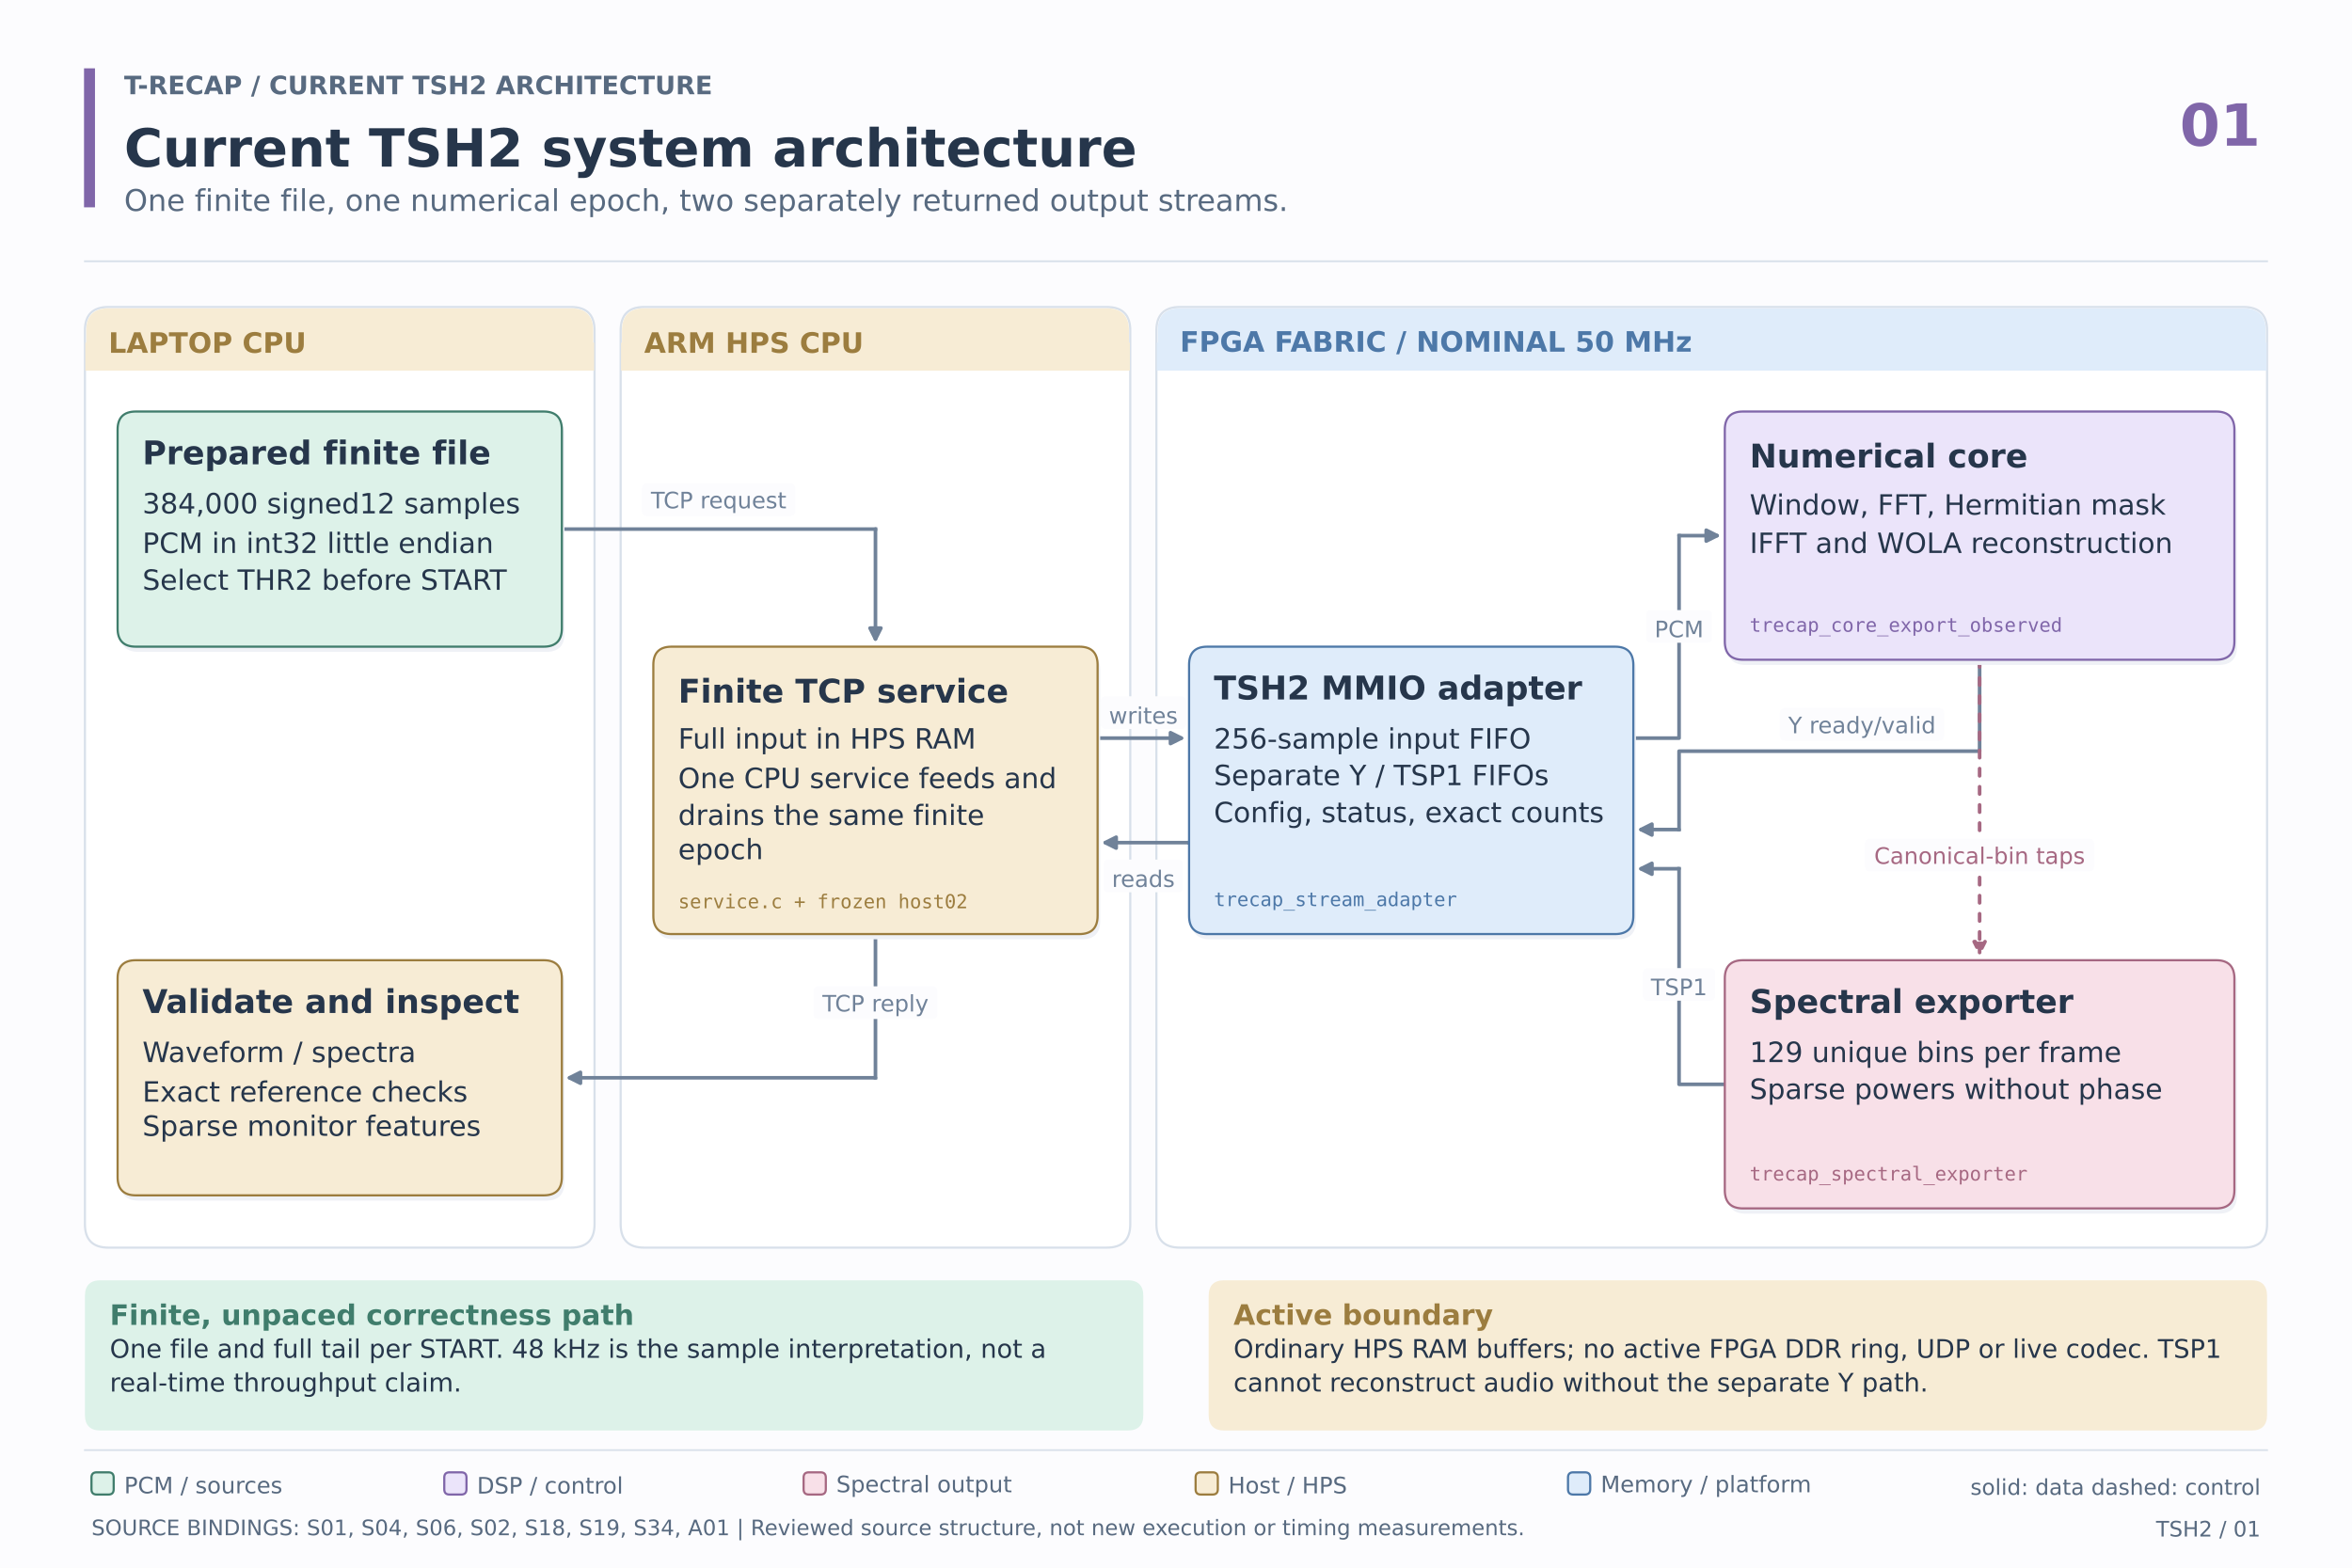
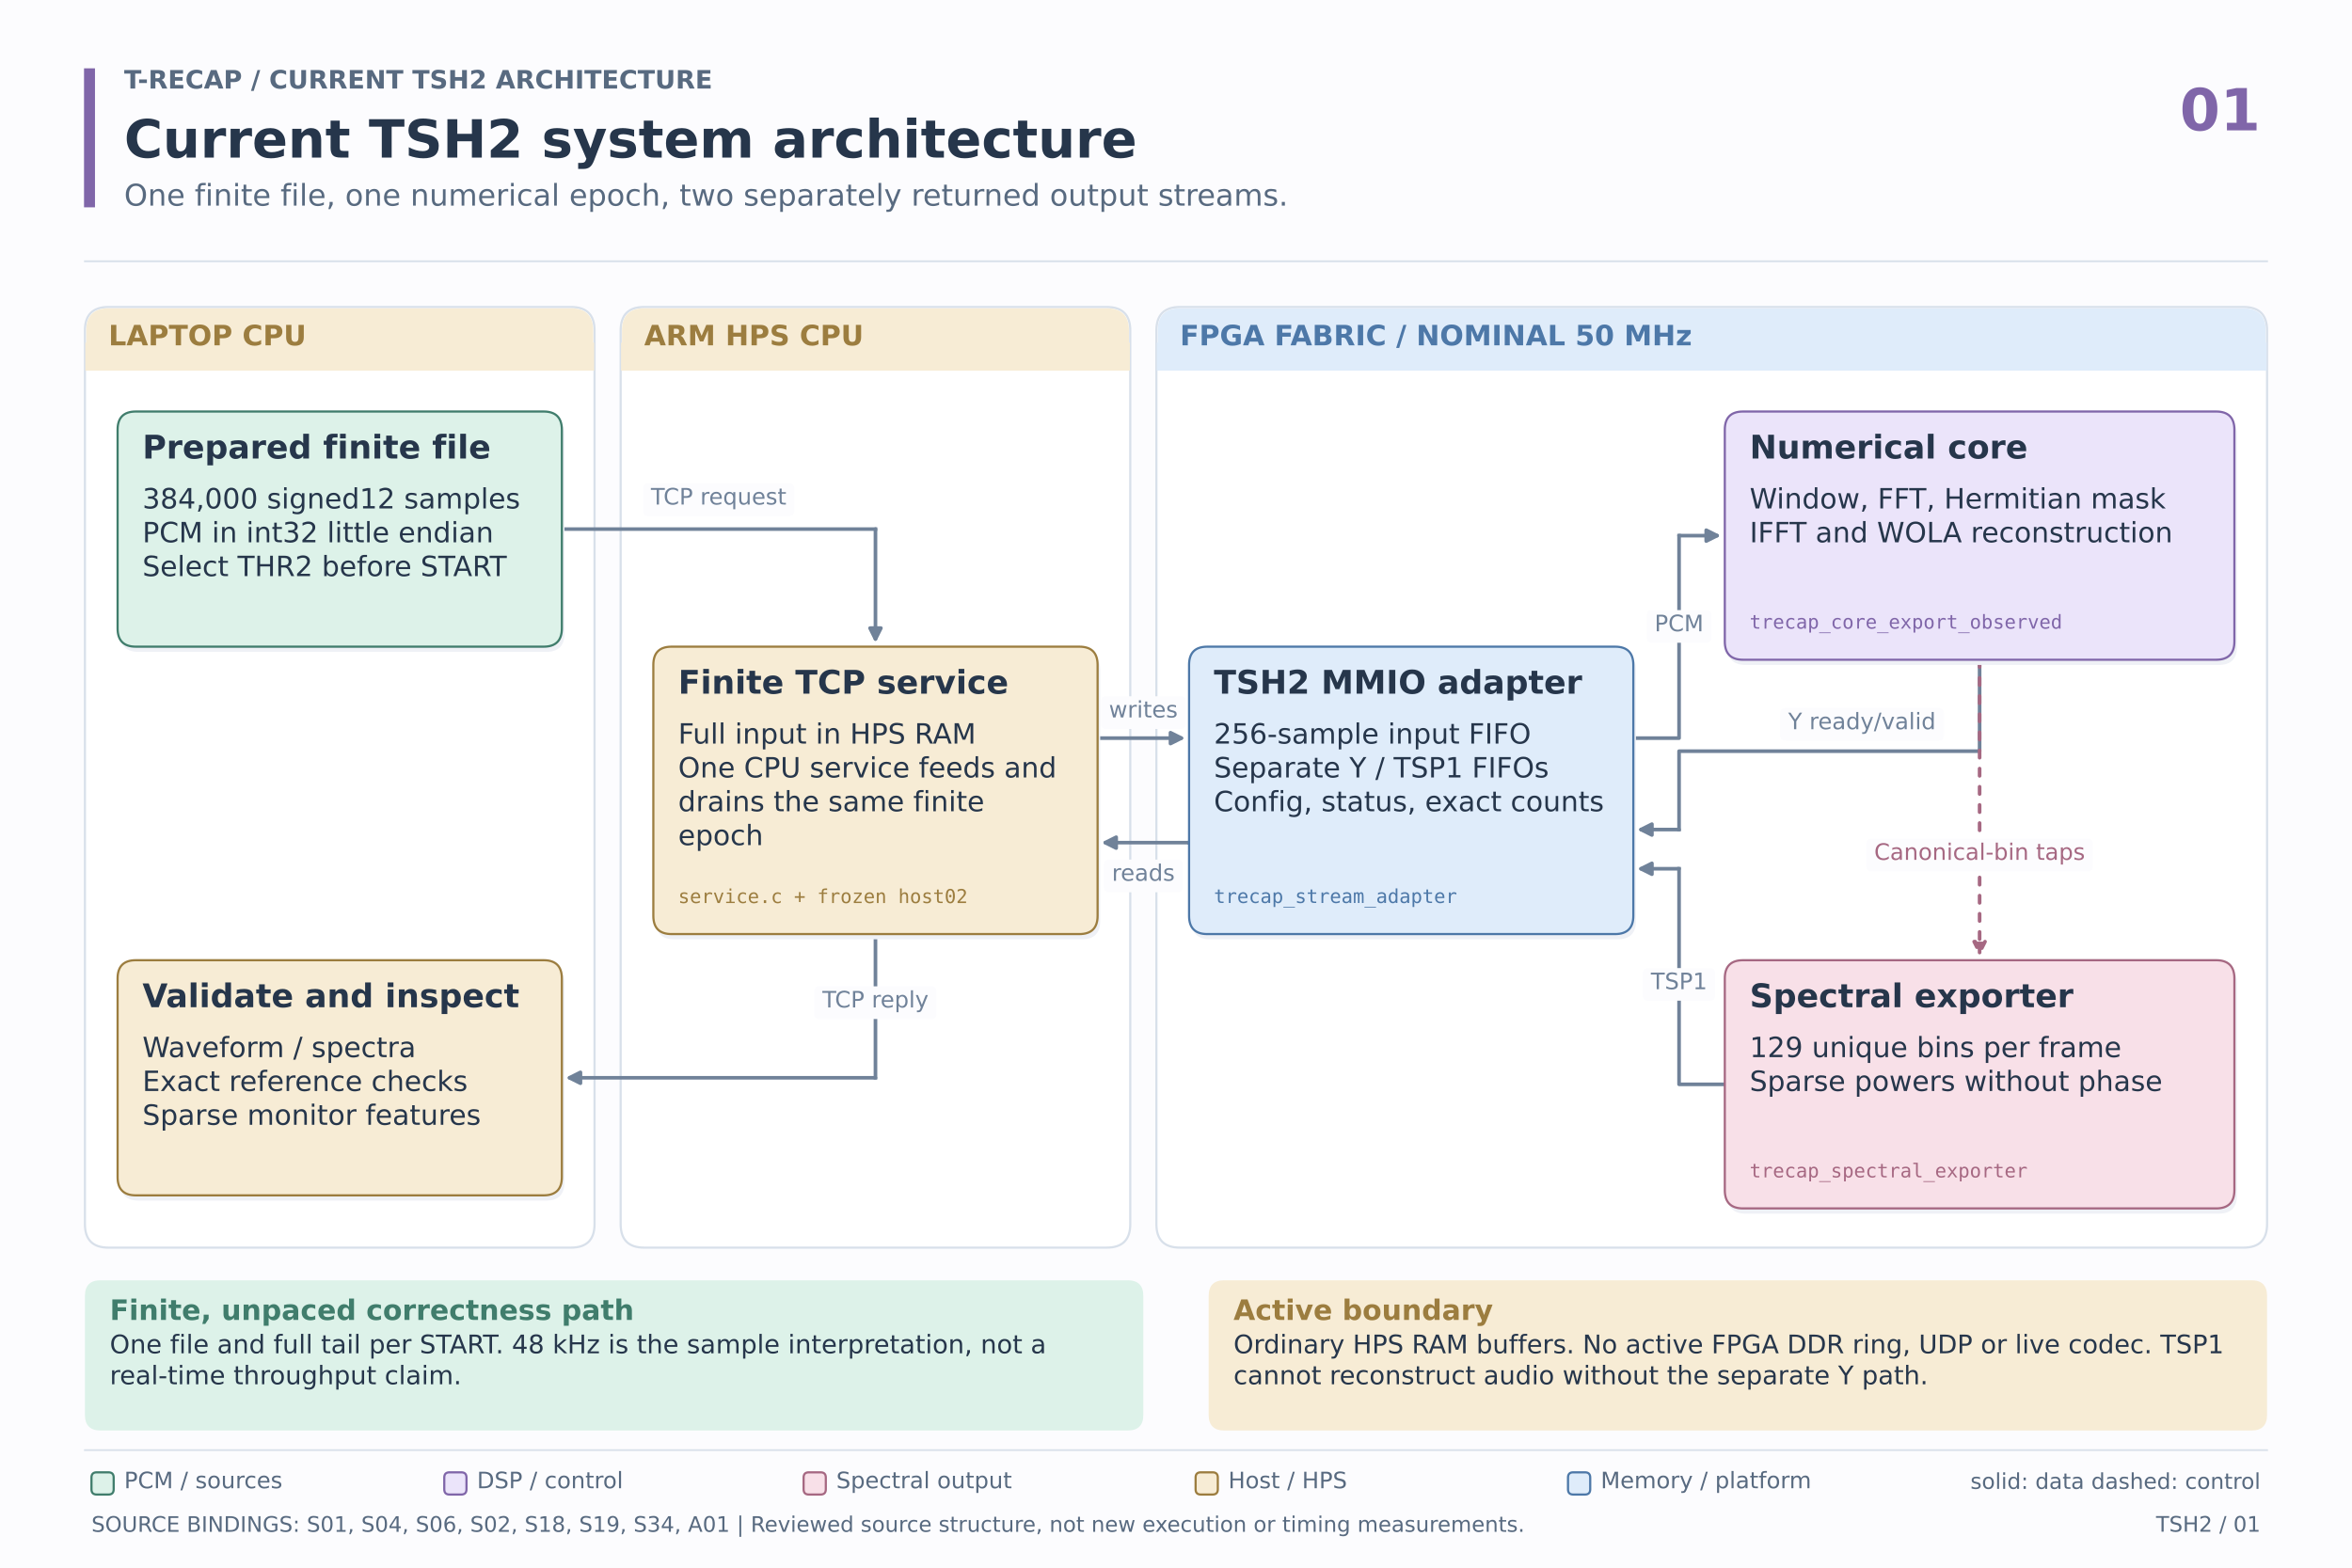
<svg xmlns="http://www.w3.org/2000/svg" width="1296pt" height="864pt" viewBox="0 0 1296 864" version="1.1">
  <defs>
    <style type="text/css">*{stroke-linejoin: round; stroke-linecap: butt}</style>
  </defs>
  <g id="figure_1">
    <g id="patch_1">
      <path d="M 0 864 L 1296 864 L 1296 0 L 0 0 z " style="fill: #fcfcfe" />
    </g>
    <g id="axes_1">
      <g id="patch_2">
        <path d="M 0 0 L 1296 0 L 1296 864 L 0 864 z " clip-path="url(#p8a27c2ca8c)" style="fill: #fcfcfe; stroke: #fcfcfe; stroke-linejoin: miter" />
      </g>
      <g id="patch_3">
        <path d="M 59.76 169.2 L 314.64 169.2 Q 327.6 169.2 327.6 182.16 L 327.6 674.64 Q 327.6 687.6 314.64 687.6 L 59.76 687.6 Q 46.8 687.6 46.8 674.64 L 46.8 182.16 Q 46.8 169.2 59.76 169.2 z " clip-path="url(#p8a27c2ca8c)" style="fill: #ffffff; stroke: #d8e0ea; stroke-width: 1.2; stroke-linejoin: miter" />
      </g>
      <g id="patch_4">
        <path d="M 354.96 169.2 L 609.84 169.2 Q 622.8 169.2 622.8 182.16 L 622.8 674.64 Q 622.8 687.6 609.84 687.6 L 354.96 687.6 Q 342 687.6 342 674.64 L 342 182.16 Q 342 169.2 354.96 169.2 z " clip-path="url(#p8a27c2ca8c)" style="fill: #ffffff; stroke: #d8e0ea; stroke-width: 1.2; stroke-linejoin: miter" />
      </g>
      <g id="patch_5">
        <path d="M 650.16 169.2 L 1236.24 169.2 Q 1249.2 169.2 1249.2 182.16 L 1249.2 674.64 Q 1249.2 687.6 1236.24 687.6 L 650.16 687.6 Q 637.2 687.6 637.2 674.64 L 637.2 182.16 Q 637.2 169.2 650.16 169.2 z " clip-path="url(#p8a27c2ca8c)" style="fill: #ffffff; stroke: #d8e0ea; stroke-width: 1.2; stroke-linejoin: miter" />
      </g>
      <g id="patch_6">
        <path d="M 59.76 169.92 L 314.64 169.92 Q 326.88 169.92 326.88 182.16 L 326.88 191.52 Q 326.88 203.76 314.64 203.76 L 59.76 203.76 Q 47.52 203.76 47.52 191.52 L 47.52 182.16 Q 47.52 169.92 59.76 169.92 z " clip-path="url(#p8a27c2ca8c)" style="fill: #f7ecd5" />
      </g>
      <g id="patch_7">
        <path d="M 354.96 169.92 L 609.84 169.92 Q 622.08 169.92 622.08 182.16 L 622.08 191.52 Q 622.08 203.76 609.84 203.76 L 354.96 203.76 Q 342.72 203.76 342.72 191.52 L 342.72 182.16 Q 342.72 169.92 354.96 169.92 z " clip-path="url(#p8a27c2ca8c)" style="fill: #f7ecd5" />
      </g>
      <g id="patch_8">
        <path d="M 650.16 169.92 L 1236.24 169.92 Q 1248.48 169.92 1248.48 182.16 L 1248.48 191.52 Q 1248.48 203.76 1236.24 203.76 L 650.16 203.76 Q 637.92 203.76 637.92 191.52 L 637.92 182.16 Q 637.92 169.92 650.16 169.92 z " clip-path="url(#p8a27c2ca8c)" style="fill: #dfecfa" />
      </g>
      <g id="patch_9">
        <path d="M 47.52 189.36 L 326.88 189.36 L 326.88 203.76 L 47.52 203.76 z " clip-path="url(#p8a27c2ca8c)" style="fill: #f7ecd5; stroke: #f7ecd5; stroke-linejoin: miter" />
      </g>
      <g id="patch_10">
        <path d="M 342.72 189.36 L 622.08 189.36 L 622.08 203.76 L 342.72 203.76 z " clip-path="url(#p8a27c2ca8c)" style="fill: #f7ecd5; stroke: #f7ecd5; stroke-linejoin: miter" />
      </g>
      <g id="patch_11">
        <path d="M 637.92 189.36 L 1248.48 189.36 L 1248.48 203.76 L 637.92 203.76 z " clip-path="url(#p8a27c2ca8c)" style="fill: #dfecfa; stroke: #dfecfa; stroke-linejoin: miter" />
      </g>
      <g id="patch_12">
        <path d="M 46.8 38.16 L 51.84 38.16 L 51.84 113.76 L 46.8 113.76 z " clip-path="url(#p8a27c2ca8c)" style="fill: #8066a9; stroke: #8066a9; stroke-linejoin: miter" />
      </g>
      <g id="line2d_1">
        <path d="M 309.6 291.6 L 482.4 291.6 " clip-path="url(#p8a27c2ca8c)" style="fill: none; stroke: #708299; stroke-width: 2; stroke-linecap: square" />
      </g>
      <g id="patch_13">
        <path d="M 482.4 291.6 Q 482.4 323.001 482.4 352.167 " clip-path="url(#p8a27c2ca8c)" style="fill: none; stroke: #708299; stroke-width: 2; stroke-linecap: round" />
        <path d="M 485.4 346.167 L 482.4 352.167 L 479.4 346.167 z " clip-path="url(#p8a27c2ca8c)" style="fill: #708299; stroke: #708299; stroke-width: 2; stroke-linecap: round" />
      </g>
      <g id="line2d_2">
        <path d="M 482.4 514.8 L 482.4 594 " clip-path="url(#p8a27c2ca8c)" style="fill: none; stroke: #708299; stroke-width: 2; stroke-linecap: square" />
      </g>
      <g id="patch_14">
        <path d="M 482.4 594 Q 397.001 594 313.837 594 " clip-path="url(#p8a27c2ca8c)" style="fill: none; stroke: #708299; stroke-width: 2; stroke-linecap: round" />
        <path d="M 319.837 597 L 313.837 594 L 319.837 591 z " clip-path="url(#p8a27c2ca8c)" style="fill: #708299; stroke: #708299; stroke-width: 2; stroke-linecap: round" />
      </g>
      <g id="line2d_3">
        <path d="M 604.8 406.8 " clip-path="url(#p8a27c2ca8c)" style="fill: none; stroke: #708299; stroke-width: 2; stroke-linecap: square" />
      </g>
      <g id="patch_15">
        <path d="M 604.8 406.8 Q 628.999 406.8 650.961 406.8 " clip-path="url(#p8a27c2ca8c)" style="fill: none; stroke: #708299; stroke-width: 2; stroke-linecap: round" />
        <path d="M 644.961 403.8 L 650.961 406.8 L 644.961 409.8 z " clip-path="url(#p8a27c2ca8c)" style="fill: #708299; stroke: #708299; stroke-width: 2; stroke-linecap: round" />
      </g>
      <g id="line2d_4">
        <path d="M 655.2 464.4 " clip-path="url(#p8a27c2ca8c)" style="fill: none; stroke: #708299; stroke-width: 2; stroke-linecap: square" />
      </g>
      <g id="patch_16">
        <path d="M 655.2 464.4 Q 631.001 464.4 609.039 464.4 " clip-path="url(#p8a27c2ca8c)" style="fill: none; stroke: #708299; stroke-width: 2; stroke-linecap: round" />
        <path d="M 615.039 467.4 L 609.039 464.4 L 615.039 461.4 z " clip-path="url(#p8a27c2ca8c)" style="fill: #708299; stroke: #708299; stroke-width: 2; stroke-linecap: round" />
      </g>
      <g id="line2d_5">
        <path d="M 900 406.8 L 925.2 406.8 L 925.2 295.2 " clip-path="url(#p8a27c2ca8c)" style="fill: none; stroke: #708299; stroke-width: 2; stroke-linecap: square" />
      </g>
      <g id="patch_17">
        <path d="M 925.2 295.2 Q 936.799 295.2 946.161 295.2 " clip-path="url(#p8a27c2ca8c)" style="fill: none; stroke: #708299; stroke-width: 2; stroke-linecap: round" />
        <path d="M 940.161 292.2 L 946.161 295.2 L 940.161 298.2 z " clip-path="url(#p8a27c2ca8c)" style="fill: #708299; stroke: #708299; stroke-width: 2; stroke-linecap: round" />
      </g>
      <g id="line2d_6">
        <path d="M 1090.8 363.6 L 1090.8 414 L 925.2 414 L 925.2 457.2 " clip-path="url(#p8a27c2ca8c)" style="fill: none; stroke: #708299; stroke-width: 2; stroke-linecap: square" />
      </g>
      <g id="patch_18">
        <path d="M 925.2 457.2 Q 913.601 457.2 904.239 457.2 " clip-path="url(#p8a27c2ca8c)" style="fill: none; stroke: #708299; stroke-width: 2; stroke-linecap: round" />
        <path d="M 910.239 460.2 L 904.239 457.2 L 910.239 454.2 z " clip-path="url(#p8a27c2ca8c)" style="fill: #708299; stroke: #708299; stroke-width: 2; stroke-linecap: round" />
      </g>
      <g id="line2d_7">
        <path d="M 1090.8 363.6 " clip-path="url(#p8a27c2ca8c)" style="fill: none; stroke-dasharray: 4,6; stroke-dashoffset: 0; stroke: #a66882; stroke-width: 2" />
      </g>
      <g id="patch_19">
        <path d="M 1090.8 363.6 Q 1090.8 445.401 1090.8 524.965 " clip-path="url(#p8a27c2ca8c)" style="fill: none; stroke-dasharray: 4,6; stroke-dashoffset: 0; stroke: #a66882; stroke-width: 2; stroke-linecap: round" />
        <path d="M 1093.8 518.965 L 1090.8 524.965 L 1087.8 518.965 z " clip-path="url(#p8a27c2ca8c)" style="fill: #a66882; stroke-dasharray: 4,6; stroke-dashoffset: 0; stroke: #a66882; stroke-width: 2; stroke-linecap: round" />
      </g>
      <g id="line2d_8">
        <path d="M 950.4 597.6 L 925.2 597.6 L 925.2 478.8 " clip-path="url(#p8a27c2ca8c)" style="fill: none; stroke: #708299; stroke-width: 2; stroke-linecap: square" />
      </g>
      <g id="patch_20">
        <path d="M 925.2 478.8 Q 913.601 478.8 904.239 478.8 " clip-path="url(#p8a27c2ca8c)" style="fill: none; stroke: #708299; stroke-width: 2; stroke-linecap: round" />
        <path d="M 910.239 481.8 L 904.239 478.8 L 910.239 475.8 z " clip-path="url(#p8a27c2ca8c)" style="fill: #708299; stroke: #708299; stroke-width: 2; stroke-linecap: round" />
      </g>
      <g id="line2d_9">
        <path d="M 46.8 144 L 1249.2 144 " clip-path="url(#p8a27c2ca8c)" style="fill: none; stroke: #d8e0ea; stroke-linecap: square" />
      </g>
      <g id="patch_21">
        <path d="M 76.32 229.68 L 300.96 229.68 Q 311.04 229.68 311.04 239.76 L 311.04 349.2 Q 311.04 359.28 300.96 359.28 L 76.32 359.28 Q 66.24 359.28 66.24 349.2 L 66.24 239.76 Q 66.24 229.68 76.32 229.68 z " clip-path="url(#p8a27c2ca8c)" style="fill: #eff1f6" />
      </g>
      <g id="patch_22">
        <path d="M 76.32 532.08 L 300.96 532.08 Q 311.04 532.08 311.04 542.16 L 311.04 651.6 Q 311.04 661.68 300.96 661.68 L 76.32 661.68 Q 66.24 661.68 66.24 651.6 L 66.24 542.16 Q 66.24 532.08 76.32 532.08 z " clip-path="url(#p8a27c2ca8c)" style="fill: #eff1f6" />
      </g>
      <g id="patch_23">
        <path d="M 371.52 359.28 L 596.16 359.28 Q 606.24 359.28 606.24 369.36 L 606.24 507.6 Q 606.24 517.68 596.16 517.68 L 371.52 517.68 Q 361.44 517.68 361.44 507.6 L 361.44 369.36 Q 361.44 359.28 371.52 359.28 z " clip-path="url(#p8a27c2ca8c)" style="fill: #eff1f6" />
      </g>
      <g id="patch_24">
        <path d="M 666.72 359.28 L 891.36 359.28 Q 901.44 359.28 901.44 369.36 L 901.44 507.6 Q 901.44 517.68 891.36 517.68 L 666.72 517.68 Q 656.64 517.68 656.64 507.6 L 656.64 369.36 Q 656.64 359.28 666.72 359.28 z " clip-path="url(#p8a27c2ca8c)" style="fill: #eff1f6" />
      </g>
      <g id="patch_25">
        <path d="M 961.92 229.68 L 1222.56 229.68 Q 1232.64 229.68 1232.64 239.76 L 1232.64 356.4 Q 1232.64 366.48 1222.56 366.48 L 961.92 366.48 Q 951.84 366.48 951.84 356.4 L 951.84 239.76 Q 951.84 229.68 961.92 229.68 z " clip-path="url(#p8a27c2ca8c)" style="fill: #eff1f6" />
      </g>
      <g id="patch_26">
        <path d="M 961.92 532.08 L 1222.56 532.08 Q 1232.64 532.08 1232.64 542.16 L 1232.64 658.8 Q 1232.64 668.88 1222.56 668.88 L 961.92 668.88 Q 951.84 668.88 951.84 658.8 L 951.84 542.16 Q 951.84 532.08 961.92 532.08 z " clip-path="url(#p8a27c2ca8c)" style="fill: #eff1f6" />
      </g>
      <g id="patch_27">
        <path d="M 55.44 705.6 L 621.36 705.6 Q 630 705.6 630 714.24 L 630 779.76 Q 630 788.4 621.36 788.4 L 55.44 788.4 Q 46.8 788.4 46.8 779.76 L 46.8 714.24 Q 46.8 705.6 55.44 705.6 z " clip-path="url(#p8a27c2ca8c)" style="fill: #ddf2e9" />
      </g>
      <g id="patch_28">
        <path d="M 674.64 705.6 L 1240.56 705.6 Q 1249.2 705.6 1249.2 714.24 L 1249.2 779.76 Q 1249.2 788.4 1240.56 788.4 L 674.64 788.4 Q 666 788.4 666 779.76 L 666 714.24 Q 666 705.6 674.64 705.6 z " clip-path="url(#p8a27c2ca8c)" style="fill: #f7ecd5" />
      </g>
      <g id="line2d_10">
        <path d="M 46.8 799.2 L 1249.2 799.2 " clip-path="url(#p8a27c2ca8c)" style="fill: none; stroke: #d8e0ea; stroke-linecap: square" />
      </g>
      <g id="patch_29">
        <path d="M 53.28 811.44 L 59.76 811.44 Q 62.64 811.44 62.64 814.32 L 62.64 820.8 Q 62.64 823.68 59.76 823.68 L 53.28 823.68 Q 50.4 823.68 50.4 820.8 L 50.4 814.32 Q 50.4 811.44 53.28 811.44 z " clip-path="url(#p8a27c2ca8c)" style="fill: #ddf2e9; stroke: #407d6c; stroke-width: 1.2; stroke-linejoin: miter" />
      </g>
      <g id="patch_30">
        <path d="M 247.68 811.44 L 254.16 811.44 Q 257.04 811.44 257.04 814.32 L 257.04 820.8 Q 257.04 823.68 254.16 823.68 L 247.68 823.68 Q 244.8 823.68 244.8 820.8 L 244.8 814.32 Q 244.8 811.44 247.68 811.44 z " clip-path="url(#p8a27c2ca8c)" style="fill: #ebe4fa; stroke: #8066a9; stroke-width: 1.2; stroke-linejoin: miter" />
      </g>
      <g id="patch_31">
        <path d="M 445.68 811.44 L 452.16 811.44 Q 455.04 811.44 455.04 814.32 L 455.04 820.8 Q 455.04 823.68 452.16 823.68 L 445.68 823.68 Q 442.8 823.68 442.8 820.8 L 442.8 814.32 Q 442.8 811.44 445.68 811.44 z " clip-path="url(#p8a27c2ca8c)" style="fill: #f8e0e8; stroke: #a66882; stroke-width: 1.2; stroke-linejoin: miter" />
      </g>
      <g id="patch_32">
        <path d="M 661.68 811.44 L 668.16 811.44 Q 671.04 811.44 671.04 814.32 L 671.04 820.8 Q 671.04 823.68 668.16 823.68 L 661.68 823.68 Q 658.8 823.68 658.8 820.8 L 658.8 814.32 Q 658.8 811.44 661.68 811.44 z " clip-path="url(#p8a27c2ca8c)" style="fill: #f7ecd5; stroke: #9c7d3f; stroke-width: 1.2; stroke-linejoin: miter" />
      </g>
      <g id="patch_33">
        <path d="M 866.88 811.44 L 873.36 811.44 Q 876.24 811.44 876.24 814.32 L 876.24 820.8 Q 876.24 823.68 873.36 823.68 L 866.88 823.68 Q 864 823.68 864 820.8 L 864 814.32 Q 864 811.44 866.88 811.44 z " clip-path="url(#p8a27c2ca8c)" style="fill: #dfecfa; stroke: #4d78a8; stroke-width: 1.2; stroke-linejoin: miter" />
      </g>
      <g id="patch_34">
        <path d="M 74.88 226.8 L 299.52 226.8 Q 309.6 226.8 309.6 236.88 L 309.6 346.32 Q 309.6 356.4 299.52 356.4 L 74.88 356.4 Q 64.8 356.4 64.8 346.32 L 64.8 236.88 Q 64.8 226.8 74.88 226.8 z " clip-path="url(#p8a27c2ca8c)" style="fill: #ddf2e9; stroke: #407d6c; stroke-width: 1.2; stroke-linejoin: miter" />
      </g>
      <g id="patch_35">
        <path d="M 74.88 529.2 L 299.52 529.2 Q 309.6 529.2 309.6 539.28 L 309.6 648.72 Q 309.6 658.8 299.52 658.8 L 74.88 658.8 Q 64.8 658.8 64.8 648.72 L 64.8 539.28 Q 64.8 529.2 74.88 529.2 z " clip-path="url(#p8a27c2ca8c)" style="fill: #f7ecd5; stroke: #9c7d3f; stroke-width: 1.2; stroke-linejoin: miter" />
      </g>
      <g id="patch_36">
        <path d="M 370.08 356.4 L 594.72 356.4 Q 604.8 356.4 604.8 366.48 L 604.8 504.72 Q 604.8 514.8 594.72 514.8 L 370.08 514.8 Q 360 514.8 360 504.72 L 360 366.48 Q 360 356.4 370.08 356.4 z " clip-path="url(#p8a27c2ca8c)" style="fill: #f7ecd5; stroke: #9c7d3f; stroke-width: 1.2; stroke-linejoin: miter" />
      </g>
      <g id="patch_37">
        <path d="M 665.28 356.4 L 889.92 356.4 Q 900 356.4 900 366.48 L 900 504.72 Q 900 514.8 889.92 514.8 L 665.28 514.8 Q 655.2 514.8 655.2 504.72 L 655.2 366.48 Q 655.2 356.4 665.28 356.4 z " clip-path="url(#p8a27c2ca8c)" style="fill: #dfecfa; stroke: #4d78a8; stroke-width: 1.2; stroke-linejoin: miter" />
      </g>
      <g id="patch_38">
        <path d="M 960.48 226.8 L 1221.12 226.8 Q 1231.2 226.8 1231.2 236.88 L 1231.2 353.52 Q 1231.2 363.6 1221.12 363.6 L 960.48 363.6 Q 950.4 363.6 950.4 353.52 L 950.4 236.88 Q 950.4 226.8 960.48 226.8 z " clip-path="url(#p8a27c2ca8c)" style="fill: #ebe4fa; stroke: #8066a9; stroke-width: 1.2; stroke-linejoin: miter" />
      </g>
      <g id="patch_39">
        <path d="M 960.48 529.2 L 1221.12 529.2 Q 1231.2 529.2 1231.2 539.28 L 1231.2 655.92 Q 1231.2 666 1221.12 666 L 960.48 666 Q 950.4 666 950.4 655.92 L 950.4 539.28 Q 950.4 529.2 960.48 529.2 z " clip-path="url(#p8a27c2ca8c)" style="fill: #f8e0e8; stroke: #a66882; stroke-width: 1.2; stroke-linejoin: miter" />
      </g>
      <g id="patch_40">
-         <path d="M 356.662 266.4 L 435.338 266.4 Q 438.218 266.4 438.218 269.28 L 438.218 281.52 Q 438.218 284.4 435.338 284.4 L 356.662 284.4 Q 353.782 284.4 353.782 281.52 L 353.782 269.28 Q 353.782 266.4 356.662 266.4 z " clip-path="url(#p8a27c2ca8c)" style="fill: #fcfcfe" />
+         <path d="M 357.21 266.4 L 434.79 266.4 Q 437.67 266.4 437.67 269.28 L 437.67 281.52 Q 437.67 284.4 434.79 284.4 L 357.21 284.4 Q 354.33 284.4 354.33 281.52 L 354.33 269.28 Q 354.33 266.4 357.21 266.4 z " clip-path="url(#p8a27c2ca8c)" style="fill: #fcfcfe" />
      </g>
      <g id="patch_41">
-         <path d="M 451.162 543.6 L 513.638 543.6 Q 516.518 543.6 516.518 546.48 L 516.518 558.72 Q 516.518 561.6 513.638 561.6 L 451.162 561.6 Q 448.282 561.6 448.282 558.72 L 448.282 546.48 Q 448.282 543.6 451.162 543.6 z " clip-path="url(#p8a27c2ca8c)" style="fill: #fcfcfe" />
+         <path d="M 451.635 543.6 L 513.165 543.6 Q 516.045 543.6 516.045 546.48 L 516.045 558.72 Q 516.045 561.6 513.165 561.6 L 451.635 561.6 Q 448.755 561.6 448.755 558.72 L 448.755 546.48 Q 448.755 543.6 451.635 543.6 z " clip-path="url(#p8a27c2ca8c)" style="fill: #fcfcfe" />
      </g>
      <g id="patch_42">
-         <path d="M 609.36 383.76 L 650.64 383.76 Q 653.52 383.76 653.52 386.64 L 653.52 398.88 Q 653.52 401.76 650.64 401.76 L 609.36 401.76 Q 606.48 401.76 606.48 398.88 L 606.48 386.64 Q 606.48 383.76 609.36 383.76 z " clip-path="url(#p8a27c2ca8c)" style="fill: #fcfcfe" />
+         <path d="M 609.51 383.76 L 650.49 383.76 Q 653.37 383.76 653.37 386.64 L 653.37 398.88 Q 653.37 401.76 650.49 401.76 L 609.51 401.76 Q 606.63 401.76 606.63 398.88 L 606.63 386.64 Q 606.63 383.76 609.51 383.76 z " clip-path="url(#p8a27c2ca8c)" style="fill: #fcfcfe" />
      </g>
      <g id="patch_43">
-         <path d="M 610.996 473.76 L 649.004 473.76 Q 651.884 473.76 651.884 476.64 L 651.884 488.88 Q 651.884 491.76 649.004 491.76 L 610.996 491.76 Q 608.116 491.76 608.116 488.88 L 608.116 476.64 Q 608.116 473.76 610.996 473.76 z " clip-path="url(#p8a27c2ca8c)" style="fill: #fcfcfe" />
+         <path d="M 611.197 473.76 L 648.803 473.76 Q 651.683 473.76 651.683 476.64 L 651.683 488.88 Q 651.683 491.76 648.803 491.76 L 611.197 491.76 Q 608.317 491.76 608.317 488.88 L 608.317 476.64 Q 608.317 473.76 611.197 473.76 z " clip-path="url(#p8a27c2ca8c)" style="fill: #fcfcfe" />
      </g>
      <g id="patch_44">
-         <path d="M 909.96 336.24 L 940.44 336.24 Q 943.32 336.24 943.32 339.12 L 943.32 351.36 Q 943.32 354.24 940.44 354.24 L 909.96 354.24 Q 907.08 354.24 907.08 351.36 L 907.08 339.12 Q 907.08 336.24 909.96 336.24 z " clip-path="url(#p8a27c2ca8c)" style="fill: #fcfcfe" />
+         <path d="M 910.298 336.24 L 940.102 336.24 Q 942.982 336.24 942.982 339.12 L 942.982 351.36 Q 942.982 354.24 940.102 354.24 L 910.298 354.24 Q 907.418 354.24 907.418 351.36 L 907.418 339.12 Q 907.418 336.24 910.298 336.24 z " clip-path="url(#p8a27c2ca8c)" style="fill: #fcfcfe" />
      </g>
      <g id="patch_45">
-         <path d="M 983.596 390.24 L 1068.404 390.24 Q 1071.284 390.24 1071.284 393.12 L 1071.284 405.36 Q 1071.284 408.24 1068.404 408.24 L 983.596 408.24 Q 980.716 408.24 980.716 405.36 L 980.716 393.12 Q 980.716 390.24 983.596 390.24 z " clip-path="url(#p8a27c2ca8c)" style="fill: #fcfcfe" />
+         <path d="M 983.76 390.24 L 1068.24 390.24 Q 1071.12 390.24 1071.12 393.12 L 1071.12 405.36 Q 1071.12 408.24 1068.24 408.24 L 983.76 408.24 Q 980.88 408.24 980.88 405.36 L 980.88 393.12 Q 980.88 390.24 983.76 390.24 z " clip-path="url(#p8a27c2ca8c)" style="fill: #fcfcfe" />
      </g>
      <g id="patch_46">
-         <path d="M 1030.56 462.24 L 1151.04 462.24 Q 1153.92 462.24 1153.92 465.12 L 1153.92 477.36 Q 1153.92 480.24 1151.04 480.24 L 1030.56 480.24 Q 1027.68 480.24 1027.68 477.36 L 1027.68 465.12 Q 1027.68 462.24 1030.56 462.24 z " clip-path="url(#p8a27c2ca8c)" style="fill: #fcfcfe" />
+         <path d="M 1031.273 462.24 L 1150.328 462.24 Q 1153.207 462.24 1153.207 465.12 L 1153.207 477.36 Q 1153.207 480.24 1150.328 480.24 L 1031.273 480.24 Q 1028.392 480.24 1028.392 477.36 L 1028.392 465.12 Q 1028.392 462.24 1031.273 462.24 z " clip-path="url(#p8a27c2ca8c)" style="fill: #fcfcfe" />
      </g>
      <g id="patch_47">
-         <path d="M 908.16 533.52 L 942.24 533.52 Q 945.12 533.52 945.12 536.4 L 945.12 548.64 Q 945.12 551.52 942.24 551.52 L 908.16 551.52 Q 905.28 551.52 905.28 548.64 L 905.28 536.4 Q 905.28 533.52 908.16 533.52 z " clip-path="url(#p8a27c2ca8c)" style="fill: #fcfcfe" />
+         <path d="M 908.197 533.52 L 942.202 533.52 Q 945.082 533.52 945.082 536.4 L 945.082 548.64 Q 945.082 551.52 942.202 551.52 L 908.197 551.52 Q 905.317 551.52 905.317 548.64 L 905.317 536.4 Q 905.317 533.52 908.197 533.52 z " clip-path="url(#p8a27c2ca8c)" style="fill: #fcfcfe" />
      </g>
      <g id="text_1">
-         <text style="font-size: 12.5px; font-family: 'DejaVu Sans'; text-anchor: middle; fill: #708299" x="396" y="280.149" transform="rotate(-0 396 280.1489)">TCP request</text>
+         <text style="font-size: 12.5px; font-family: 'DejaVu Sans'; text-anchor: middle; fill: #708299" x="396" y="278.058" transform="rotate(-0 396 278.058)">TCP request</text>
      </g>
      <g id="text_2">
-         <text style="font-size: 12.5px; font-family: 'DejaVu Sans'; text-anchor: middle; fill: #708299" x="482.4" y="557.459" transform="rotate(-0 482.4 557.4592)">TCP reply</text>
+         <text style="font-size: 12.5px; font-family: 'DejaVu Sans'; text-anchor: middle; fill: #708299" x="482.4" y="555.258" transform="rotate(-0 482.4 555.258)">TCP reply</text>
      </g>
      <g id="text_3">
-         <text style="font-size: 12.5px; font-family: 'DejaVu Sans'; text-anchor: middle; fill: #708299" x="630" y="398.83" transform="rotate(-0 630 398.8302)">writes</text>
+         <text style="font-size: 12.5px; font-family: 'DejaVu Sans'; text-anchor: middle; fill: #708299" x="630" y="395.418" transform="rotate(-0 630 395.418)">writes</text>
      </g>
      <g id="text_4">
-         <text style="font-size: 12.5px; font-family: 'DejaVu Sans'; text-anchor: middle; fill: #708299" x="630" y="488.83" transform="rotate(-0 630 488.8302)">reads</text>
+         <text style="font-size: 12.5px; font-family: 'DejaVu Sans'; text-anchor: middle; fill: #708299" x="630" y="485.418" transform="rotate(-0 630 485.418)">reads</text>
      </g>
      <g id="text_5">
-         <text style="font-size: 12.5px; font-family: 'DejaVu Sans'; text-anchor: middle; fill: #708299" x="925.2" y="351.2" transform="rotate(-0 925.2 351.1998)">PCM</text>
+         <text style="font-size: 12.5px; font-family: 'DejaVu Sans'; text-anchor: middle; fill: #708299" x="925.2" y="347.898" transform="rotate(-0 925.2 347.898)">PCM</text>
      </g>
      <g id="text_6">
-         <text style="font-size: 12.5px; font-family: 'DejaVu Sans'; text-anchor: middle; fill: #708299" x="1026" y="404.099" transform="rotate(-0 1026 404.0992)">Y ready/valid</text>
+         <text style="font-size: 12.5px; font-family: 'DejaVu Sans'; text-anchor: middle; fill: #708299" x="1026" y="401.898" transform="rotate(-0 1026 401.898)">Y ready/valid</text>
      </g>
      <g id="text_7">
-         <text style="font-size: 12.5px; font-family: 'DejaVu Sans'; text-anchor: middle; fill: #a66882" x="1090.8" y="476.099" transform="rotate(-0 1090.8 476.0992)">Canonical-bin taps</text>
+         <text style="font-size: 12.5px; font-family: 'DejaVu Sans'; text-anchor: middle; fill: #a66882" x="1090.8" y="473.898" transform="rotate(-0 1090.8 473.898)">Canonical-bin taps</text>
      </g>
      <g id="text_8">
-         <text style="font-size: 12.5px; font-family: 'DejaVu Sans'; text-anchor: middle; fill: #708299" x="925.2" y="548.48" transform="rotate(-0 925.2 548.4798)">TSP1</text>
+         <text style="font-size: 12.5px; font-family: 'DejaVu Sans'; text-anchor: middle; fill: #708299" x="925.2" y="545.178" transform="rotate(-0 925.2 545.178)">TSP1</text>
      </g>
      <g id="text_9">
-         <text style="font-weight: 700; font-size: 14px; font-family: 'DejaVu Sans'; text-anchor: start; fill: #586a80" x="68.4" y="51.946" transform="rotate(-0 68.4 51.94562)">T-RECAP  /  CURRENT TSH2 ARCHITECTURE</text>
+         <text style="font-weight: 700; font-size: 14px; font-family: 'DejaVu Sans'; text-anchor: start; fill: #586a80" x="68.4" y="48.798" transform="rotate(-0 68.4 48.79781)">T-RECAP  /  CURRENT TSH2 ARCHITECTURE</text>
      </g>
      <g id="text_10">
-         <text style="font-weight: 700; font-size: 29px; font-family: 'DejaVu Sans'; text-anchor: start; fill: #26364b" x="68.4" y="91.829" transform="rotate(-0 68.4 91.82891)">Current TSH2 system architecture</text>
+         <text style="font-weight: 700; font-size: 29px; font-family: 'DejaVu Sans'; text-anchor: start; fill: #26364b" x="68.4" y="86.835" transform="rotate(-0 68.4 86.83547)">Current TSH2 system architecture</text>
      </g>
      <g id="text_11">
-         <text style="font-size: 16.5px; font-family: 'DejaVu Sans'; text-anchor: start; fill: #586a80" x="68.4" y="116.243" transform="rotate(-0 68.4 116.243)">One finite file, one numerical epoch, two separately returned output streams.</text>
+         <text style="font-size: 16.5px; font-family: 'DejaVu Sans'; text-anchor: start; fill: #586a80" x="68.4" y="113.337" transform="rotate(-0 68.4 113.3374)">One finite file, one numerical epoch, two separately returned output streams.</text>
      </g>
      <g id="text_12">
-         <text style="font-weight: 700; font-size: 32px; font-family: 'DejaVu Sans'; text-anchor: end; fill: #8066a9" x="1245.6" y="80.287" transform="rotate(-0 1245.6 80.2875)">01</text>
+         <text style="font-weight: 700; font-size: 32px; font-family: 'DejaVu Sans'; text-anchor: end; fill: #8066a9" x="1245.6" y="71.835" transform="rotate(-0 1245.6 71.835)">01</text>
      </g>
      <g id="text_13">
-         <text style="font-weight: 700; font-size: 15.5px; font-family: 'DejaVu Sans'; text-anchor: start; fill: #9c7d3f" x="59.76" y="194.432" transform="rotate(-0 59.76 194.4318)">LAPTOP CPU</text>
+         <text style="font-weight: 700; font-size: 15.5px; font-family: 'DejaVu Sans'; text-anchor: start; fill: #9c7d3f" x="59.76" y="190.338" transform="rotate(-0 59.76 190.3376)">LAPTOP CPU</text>
      </g>
      <g id="text_14">
-         <text style="font-weight: 700; font-size: 15.5px; font-family: 'DejaVu Sans'; text-anchor: start; fill: #9c7d3f" x="354.96" y="194.432" transform="rotate(-0 354.96 194.4318)">ARM HPS CPU</text>
+         <text style="font-weight: 700; font-size: 15.5px; font-family: 'DejaVu Sans'; text-anchor: start; fill: #9c7d3f" x="354.96" y="190.338" transform="rotate(-0 354.96 190.3376)">ARM HPS CPU</text>
      </g>
      <g id="text_15">
-         <text style="font-weight: 700; font-size: 15.5px; font-family: 'DejaVu Sans'; text-anchor: start; fill: #4d78a8" x="650.16" y="193.823" transform="rotate(-0 650.16 193.8227)">FPGA FABRIC / NOMINAL 50 MHz</text>
+         <text style="font-weight: 700; font-size: 15.5px; font-family: 'DejaVu Sans'; text-anchor: start; fill: #4d78a8" x="650.16" y="190.338" transform="rotate(-0 650.16 190.3376)">FPGA FABRIC / NOMINAL 50 MHz</text>
      </g>
      <g id="text_16">
-         <text style="font-weight: 700; font-size: 18px; font-family: 'DejaVu Sans'; text-anchor: start; fill: #26364b" x="78.48" y="255.887" transform="rotate(-0 78.48 255.8869)">Prepared finite file</text>
+         <text style="font-weight: 700; font-size: 18px; font-family: 'DejaVu Sans'; text-anchor: start; fill: #26364b" x="78.48" y="252.717" transform="rotate(-0 78.48 252.7172)">Prepared finite file</text>
      </g>
      <g id="text_17">
-         <text style="font-size: 15.4px; font-family: 'DejaVu Sans'; fill: #26364b" transform="translate(78.48 282.9302)">384,000 signed12 samples</text>
-         <text style="font-size: 15.4px; font-family: 'DejaVu Sans'; fill: #26364b" transform="translate(78.48 304.7501)">PCM in int32 little endian</text>
-         <text style="font-size: 15.4px; font-family: 'DejaVu Sans'; fill: #26364b" transform="translate(78.48 325.0781)">Select THR2 before START</text>
+         <text style="font-size: 15.4px; font-family: 'DejaVu Sans'; fill: #26364b" transform="translate(78.48 280.2184)">384,000 signed12 samples</text>
+         <text style="font-size: 15.4px; font-family: 'DejaVu Sans'; fill: #26364b" transform="translate(78.48 298.8672)">PCM in int32 little endian</text>
+         <text style="font-size: 15.4px; font-family: 'DejaVu Sans'; fill: #26364b" transform="translate(78.48 317.516)">Select THR2 before START</text>
      </g>
      <g id="text_18">
-         <text style="font-weight: 700; font-size: 18px; font-family: 'DejaVu Sans'; text-anchor: start; fill: #26364b" x="78.48" y="558.287" transform="rotate(-0 78.48 558.2869)">Validate and inspect</text>
+         <text style="font-weight: 700; font-size: 18px; font-family: 'DejaVu Sans'; text-anchor: start; fill: #26364b" x="78.48" y="555.117" transform="rotate(-0 78.48 555.1172)">Validate and inspect</text>
      </g>
      <g id="text_19">
-         <text style="font-size: 15.4px; font-family: 'DejaVu Sans'; fill: #26364b" transform="translate(78.48 585.3302)">Waveform / spectra</text>
-         <text style="font-size: 15.4px; font-family: 'DejaVu Sans'; fill: #26364b" transform="translate(78.48 607.1501)">Exact reference checks</text>
-         <text style="font-size: 15.4px; font-family: 'DejaVu Sans'; fill: #26364b" transform="translate(78.48 625.9862)">Sparse monitor features</text>
+         <text style="font-size: 15.4px; font-family: 'DejaVu Sans'; fill: #26364b" transform="translate(78.48 582.6184)">Waveform / spectra</text>
+         <text style="font-size: 15.4px; font-family: 'DejaVu Sans'; fill: #26364b" transform="translate(78.48 601.2672)">Exact reference checks</text>
+         <text style="font-size: 15.4px; font-family: 'DejaVu Sans'; fill: #26364b" transform="translate(78.48 619.916)">Sparse monitor features</text>
      </g>
      <g id="text_20">
-         <text style="font-weight: 700; font-size: 18px; font-family: 'DejaVu Sans'; text-anchor: start; fill: #26364b" x="373.68" y="387.231" transform="rotate(-0 373.68 387.2306)">Finite TCP service</text>
+         <text style="font-weight: 700; font-size: 18px; font-family: 'DejaVu Sans'; text-anchor: start; fill: #26364b" x="373.68" y="382.317" transform="rotate(-0 373.68 382.3172)">Finite TCP service</text>
      </g>
      <g id="text_21">
-         <text style="font-size: 15.4px; font-family: 'DejaVu Sans'; fill: #26364b" transform="translate(373.68 412.5302)">Full input in HPS RAM</text>
-         <text style="font-size: 15.4px; font-family: 'DejaVu Sans'; fill: #26364b" transform="translate(373.68 434.3501)">One CPU service feeds and</text>
-         <text style="font-size: 15.4px; font-family: 'DejaVu Sans'; fill: #26364b" transform="translate(373.68 454.6781)">drains the same finite</text>
-         <text style="font-size: 15.4px; font-family: 'DejaVu Sans'; fill: #26364b" transform="translate(373.68 473.5142)">epoch</text>
+         <text style="font-size: 15.4px; font-family: 'DejaVu Sans'; fill: #26364b" transform="translate(373.68 409.8184)">Full input in HPS RAM</text>
+         <text style="font-size: 15.4px; font-family: 'DejaVu Sans'; fill: #26364b" transform="translate(373.68 428.4672)">One CPU service feeds and</text>
+         <text style="font-size: 15.4px; font-family: 'DejaVu Sans'; fill: #26364b" transform="translate(373.68 447.116)">drains the same finite</text>
+         <text style="font-size: 15.4px; font-family: 'DejaVu Sans'; fill: #26364b" transform="translate(373.68 465.7649)">epoch</text>
      </g>
      <g id="text_22">
-         <text style="font-size: 10.6px; font-family: 'DejaVu Sans Mono'; text-anchor: start; fill: #9c7d3f" x="373.68" y="500.548" transform="rotate(-0 373.68 500.5478)">service.c + frozen host02</text>
+         <text style="font-size: 10.6px; font-family: 'DejaVu Sans Mono'; text-anchor: start; fill: #9c7d3f" x="373.68" y="497.711" transform="rotate(-0 373.68 497.7107)">service.c + frozen host02</text>
      </g>
      <g id="text_23">
-         <text style="font-weight: 700; font-size: 18px; font-family: 'DejaVu Sans'; text-anchor: start; fill: #26364b" x="668.88" y="385.487" transform="rotate(-0 668.88 385.4869)">TSH2 MMIO adapter</text>
+         <text style="font-weight: 700; font-size: 18px; font-family: 'DejaVu Sans'; text-anchor: start; fill: #26364b" x="668.88" y="382.317" transform="rotate(-0 668.88 382.3172)">TSH2 MMIO adapter</text>
      </g>
      <g id="text_24">
-         <text style="font-size: 15.4px; font-family: 'DejaVu Sans'; fill: #26364b" transform="translate(668.88 412.5302)">256-sample input FIFO</text>
-         <text style="font-size: 15.4px; font-family: 'DejaVu Sans'; fill: #26364b" transform="translate(668.88 432.7223)">Separate Y / TSP1 FIFOs</text>
-         <text style="font-size: 15.4px; font-family: 'DejaVu Sans'; fill: #26364b" transform="translate(668.88 453.1862)">Config, status, exact counts</text>
+         <text style="font-size: 15.4px; font-family: 'DejaVu Sans'; fill: #26364b" transform="translate(668.88 409.8184)">256-sample input FIFO</text>
+         <text style="font-size: 15.4px; font-family: 'DejaVu Sans'; fill: #26364b" transform="translate(668.88 428.4672)">Separate Y / TSP1 FIFOs</text>
+         <text style="font-size: 15.4px; font-family: 'DejaVu Sans'; fill: #26364b" transform="translate(668.88 447.116)">Config, status, exact counts</text>
      </g>
      <g id="text_25">
-         <text style="font-size: 10.6px; font-family: 'DejaVu Sans Mono'; text-anchor: start; fill: #4d78a8" x="668.88" y="499.374" transform="rotate(-0 668.88 499.3735)">trecap_stream_adapter</text>
+         <text style="font-size: 10.6px; font-family: 'DejaVu Sans Mono'; text-anchor: start; fill: #4d78a8" x="668.88" y="497.654" transform="rotate(-0 668.88 497.6543)">trecap_stream_adapter</text>
      </g>
      <g id="text_26">
-         <text style="font-weight: 700; font-size: 18px; font-family: 'DejaVu Sans'; text-anchor: start; fill: #26364b" x="964.08" y="257.631" transform="rotate(-0 964.08 257.6306)">Numerical core</text>
+         <text style="font-weight: 700; font-size: 18px; font-family: 'DejaVu Sans'; text-anchor: start; fill: #26364b" x="964.08" y="252.717" transform="rotate(-0 964.08 252.7172)">Numerical core</text>
      </g>
      <g id="text_27">
-         <text style="font-size: 15.4px; font-family: 'DejaVu Sans'; fill: #26364b" transform="translate(964.08 283.6365)">Window, FFT, Hermitian mask</text>
-         <text style="font-size: 15.4px; font-family: 'DejaVu Sans'; fill: #26364b" transform="translate(964.08 304.7501)">IFFT and WOLA reconstruction</text>
+         <text style="font-size: 15.4px; font-family: 'DejaVu Sans'; fill: #26364b" transform="translate(964.08 280.2184)">Window, FFT, Hermitian mask</text>
+         <text style="font-size: 15.4px; font-family: 'DejaVu Sans'; fill: #26364b" transform="translate(964.08 298.8672)">IFFT and WOLA reconstruction</text>
      </g>
      <g id="text_28">
-         <text style="font-size: 10.6px; font-family: 'DejaVu Sans Mono'; text-anchor: start; fill: #8066a9" x="964.08" y="348.174" transform="rotate(-0 964.08 348.1735)">trecap_core_export_observed</text>
+         <text style="font-size: 10.6px; font-family: 'DejaVu Sans Mono'; text-anchor: start; fill: #8066a9" x="964.08" y="346.454" transform="rotate(-0 964.08 346.4543)">trecap_core_export_observed</text>
      </g>
      <g id="text_29">
-         <text style="font-weight: 700; font-size: 18px; font-family: 'DejaVu Sans'; text-anchor: start; fill: #26364b" x="964.08" y="558.287" transform="rotate(-0 964.08 558.2869)">Spectral exporter</text>
+         <text style="font-weight: 700; font-size: 18px; font-family: 'DejaVu Sans'; text-anchor: start; fill: #26364b" x="964.08" y="555.117" transform="rotate(-0 964.08 555.1172)">Spectral exporter</text>
      </g>
      <g id="text_30">
-         <text style="font-size: 15.4px; font-family: 'DejaVu Sans'; fill: #26364b" transform="translate(964.08 585.3302)">129 unique bins per frame</text>
-         <text style="font-size: 15.4px; font-family: 'DejaVu Sans'; fill: #26364b" transform="translate(964.08 605.6582)">Sparse powers without phase</text>
+         <text style="font-size: 15.4px; font-family: 'DejaVu Sans'; fill: #26364b" transform="translate(964.08 582.6184)">129 unique bins per frame</text>
+         <text style="font-size: 15.4px; font-family: 'DejaVu Sans'; fill: #26364b" transform="translate(964.08 601.2672)">Sparse powers without phase</text>
      </g>
      <g id="text_31">
-         <text style="font-size: 10.6px; font-family: 'DejaVu Sans Mono'; text-anchor: start; fill: #a66882" x="964.08" y="650.602" transform="rotate(-0 964.08 650.6017)">trecap_spectral_exporter</text>
+         <text style="font-size: 10.6px; font-family: 'DejaVu Sans Mono'; text-anchor: start; fill: #a66882" x="964.08" y="648.911" transform="rotate(-0 964.08 648.9107)">trecap_spectral_exporter</text>
      </g>
      <g id="text_32">
-         <text style="font-weight: 700; font-size: 15.5px; font-family: 'DejaVu Sans'; text-anchor: start; fill: #407d6c" x="60.48" y="730.187" transform="rotate(-0 60.48 730.187)">Finite, unpaced correctness path</text>
+         <text style="font-weight: 700; font-size: 15.5px; font-family: 'DejaVu Sans'; text-anchor: start; fill: #407d6c" x="60.48" y="727.458" transform="rotate(-0 60.48 727.4576)">Finite, unpaced correctness path</text>
      </g>
      <g id="text_33">
-         <text style="font-size: 14.1px; font-family: 'DejaVu Sans'; fill: #26364b" transform="translate(60.48 748.3167)">One file and full tail per START. 48 kHz is the sample interpretation, not a</text>
-         <text style="font-size: 14.1px; font-family: 'DejaVu Sans'; fill: #26364b" transform="translate(60.48 766.9287)">real-time throughput claim.</text>
+         <text style="font-size: 14.1px; font-family: 'DejaVu Sans'; fill: #26364b" transform="translate(60.48 745.8338)">One file and full tail per START. 48 kHz is the sample interpretation, not a</text>
+         <text style="font-size: 14.1px; font-family: 'DejaVu Sans'; fill: #26364b" transform="translate(60.48 762.9084)">real-time throughput claim.</text>
      </g>
      <g id="text_34">
-         <text style="font-weight: 700; font-size: 15.5px; font-family: 'DejaVu Sans'; text-anchor: start; fill: #9c7d3f" x="679.68" y="730.126" transform="rotate(-0 679.68 730.1265)">Active boundary</text>
+         <text style="font-weight: 700; font-size: 15.5px; font-family: 'DejaVu Sans'; text-anchor: start; fill: #9c7d3f" x="679.68" y="727.458" transform="rotate(-0 679.68 727.4576)">Active boundary</text>
      </g>
      <g id="text_35">
-         <text style="font-size: 14.1px; font-family: 'DejaVu Sans'; fill: #26364b" transform="translate(679.68 748.3167)">Ordinary HPS RAM buffers; no active FPGA DDR ring, UDP or live codec. TSP1</text>
-         <text style="font-size: 14.1px; font-family: 'DejaVu Sans'; fill: #26364b" transform="translate(679.68 766.9287)">cannot reconstruct audio without the separate Y path.</text>
+         <text style="font-size: 14.1px; font-family: 'DejaVu Sans'; fill: #26364b" transform="translate(679.68 745.8338)">Ordinary HPS RAM buffers. No active FPGA DDR ring, UDP or live codec. TSP1</text>
+         <text style="font-size: 14.1px; font-family: 'DejaVu Sans'; fill: #26364b" transform="translate(679.68 762.9084)">cannot reconstruct audio without the separate Y path.</text>
      </g>
      <g id="text_36">
-         <text style="font-size: 12.5px; font-family: 'DejaVu Sans'; text-anchor: start; fill: #586a80" x="68.4" y="823.029" transform="rotate(-0 68.4 823.0286)">PCM / sources</text>
+         <text style="font-size: 12.5px; font-family: 'DejaVu Sans'; text-anchor: start; fill: #586a80" x="68.4" y="820.218" transform="rotate(-0 68.4 820.218)">PCM / sources</text>
      </g>
      <g id="text_37">
-         <text style="font-size: 12.5px; font-family: 'DejaVu Sans'; text-anchor: start; fill: #586a80" x="262.8" y="823.139" transform="rotate(-0 262.8 823.1389)">DSP / control</text>
+         <text style="font-size: 12.5px; font-family: 'DejaVu Sans'; text-anchor: start; fill: #586a80" x="262.8" y="820.218" transform="rotate(-0 262.8 820.218)">DSP / control</text>
      </g>
      <g id="text_38">
-         <text style="font-size: 12.5px; font-family: 'DejaVu Sans'; text-anchor: start; fill: #586a80" x="460.8" y="822.419" transform="rotate(-0 460.8 822.4192)">Spectral output</text>
+         <text style="font-size: 12.5px; font-family: 'DejaVu Sans'; text-anchor: start; fill: #586a80" x="460.8" y="820.218" transform="rotate(-0 460.8 820.218)">Spectral output</text>
      </g>
      <g id="text_39">
-         <text style="font-size: 12.5px; font-family: 'DejaVu Sans'; text-anchor: start; fill: #586a80" x="676.8" y="823.029" transform="rotate(-0 676.8 823.0286)">Host / HPS</text>
+         <text style="font-size: 12.5px; font-family: 'DejaVu Sans'; text-anchor: start; fill: #586a80" x="676.8" y="820.218" transform="rotate(-0 676.8 820.218)">Host / HPS</text>
      </g>
      <g id="text_40">
-         <text style="font-size: 12.5px; font-family: 'DejaVu Sans'; text-anchor: start; fill: #586a80" x="882" y="822.419" transform="rotate(-0 882 822.4192)">Memory / platform</text>
+         <text style="font-size: 12.5px; font-family: 'DejaVu Sans'; text-anchor: start; fill: #586a80" x="882" y="820.218" transform="rotate(-0 882 820.218)">Memory / platform</text>
      </g>
      <g id="text_41">
-         <text style="font-size: 12px; font-family: 'DejaVu Sans'; text-anchor: end; fill: #586a80" x="1245.6" y="823.834" transform="rotate(-0 1245.6 823.8338)">solid: data   dashed: control</text>
+         <text style="font-size: 12px; font-family: 'DejaVu Sans'; text-anchor: end; fill: #586a80" x="1245.6" y="820.558" transform="rotate(-0 1245.6 820.5581)">solid: data   dashed: control</text>
      </g>
      <g id="text_42">
-         <text style="font-size: 11.8px; font-family: 'DejaVu Sans'; text-anchor: start; fill: #586a80" x="50.4" y="846.106" transform="rotate(-0 50.4 846.1058)">SOURCE BINDINGS: S01, S04, S06, S02, S18, S19, S34, A01  |  Reviewed source structure, not new execution or timing measurements.</text>
+         <text style="font-size: 11.8px; font-family: 'DejaVu Sans'; text-anchor: start; fill: #586a80" x="50.4" y="844.218" transform="rotate(-0 50.4 844.2178)">SOURCE BINDINGS: S01, S04, S06, S02, S18, S19, S34, A01  |  Reviewed source structure, not new execution or timing measurements.</text>
      </g>
      <g id="text_43">
-         <text style="font-size: 11.8px; font-family: 'DejaVu Sans'; text-anchor: end; fill: #586a80" x="1245.6" y="846.819" transform="rotate(-0 1245.6 846.8193)">TSH2 / 01</text>
+         <text style="font-size: 11.8px; font-family: 'DejaVu Sans'; text-anchor: end; fill: #586a80" x="1245.6" y="844.166" transform="rotate(-0 1245.6 844.1662)">TSH2 / 01</text>
      </g>
    </g>
  </g>
  <defs>
    <clipPath id="p8a27c2ca8c">
      <rect x="0" y="0" width="1296" height="864" />
    </clipPath>
  </defs>
</svg>
